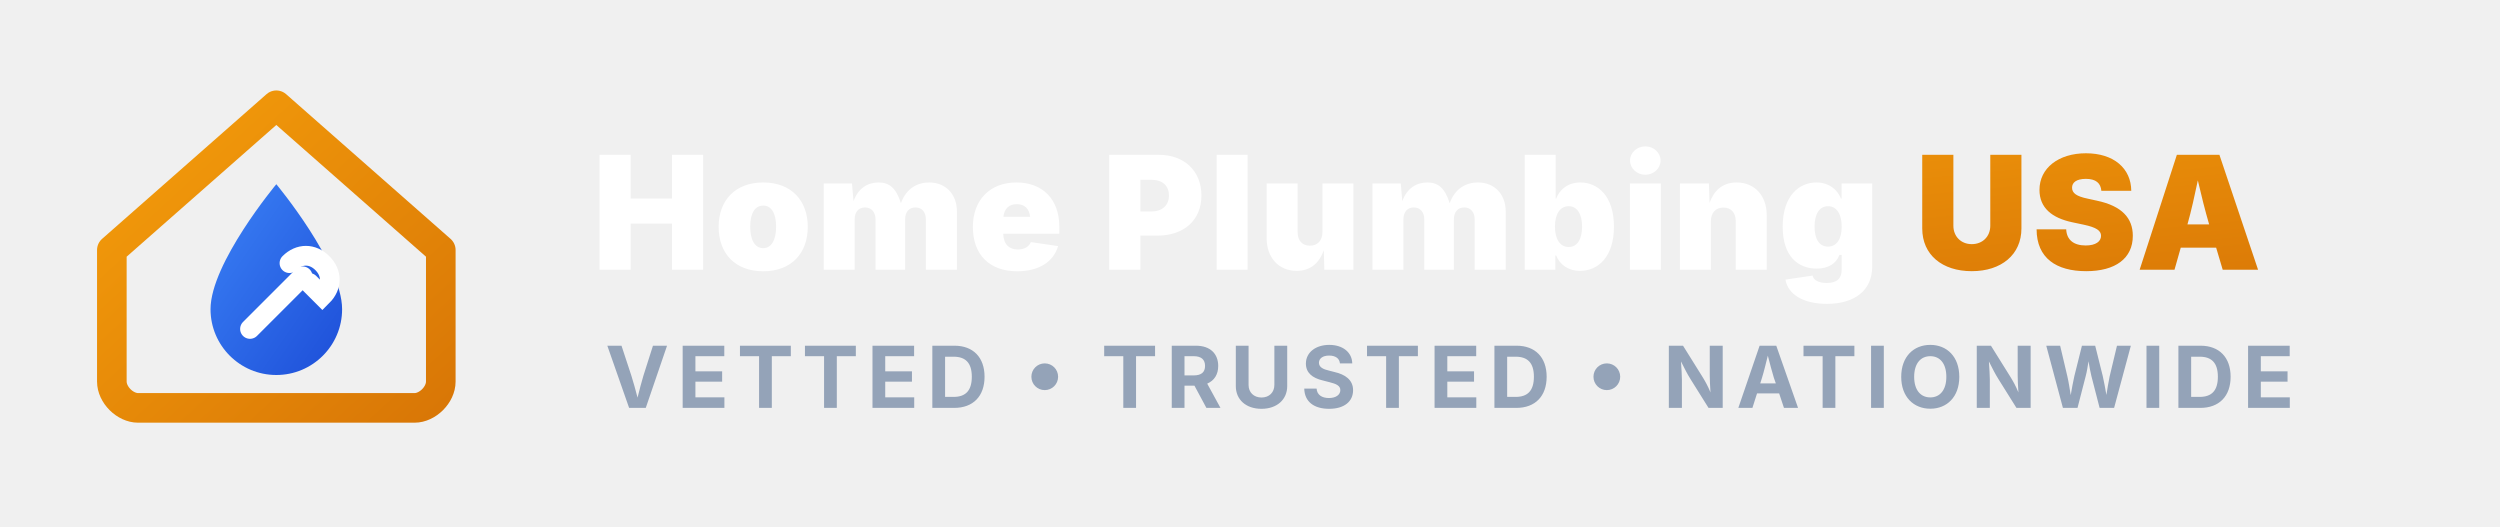
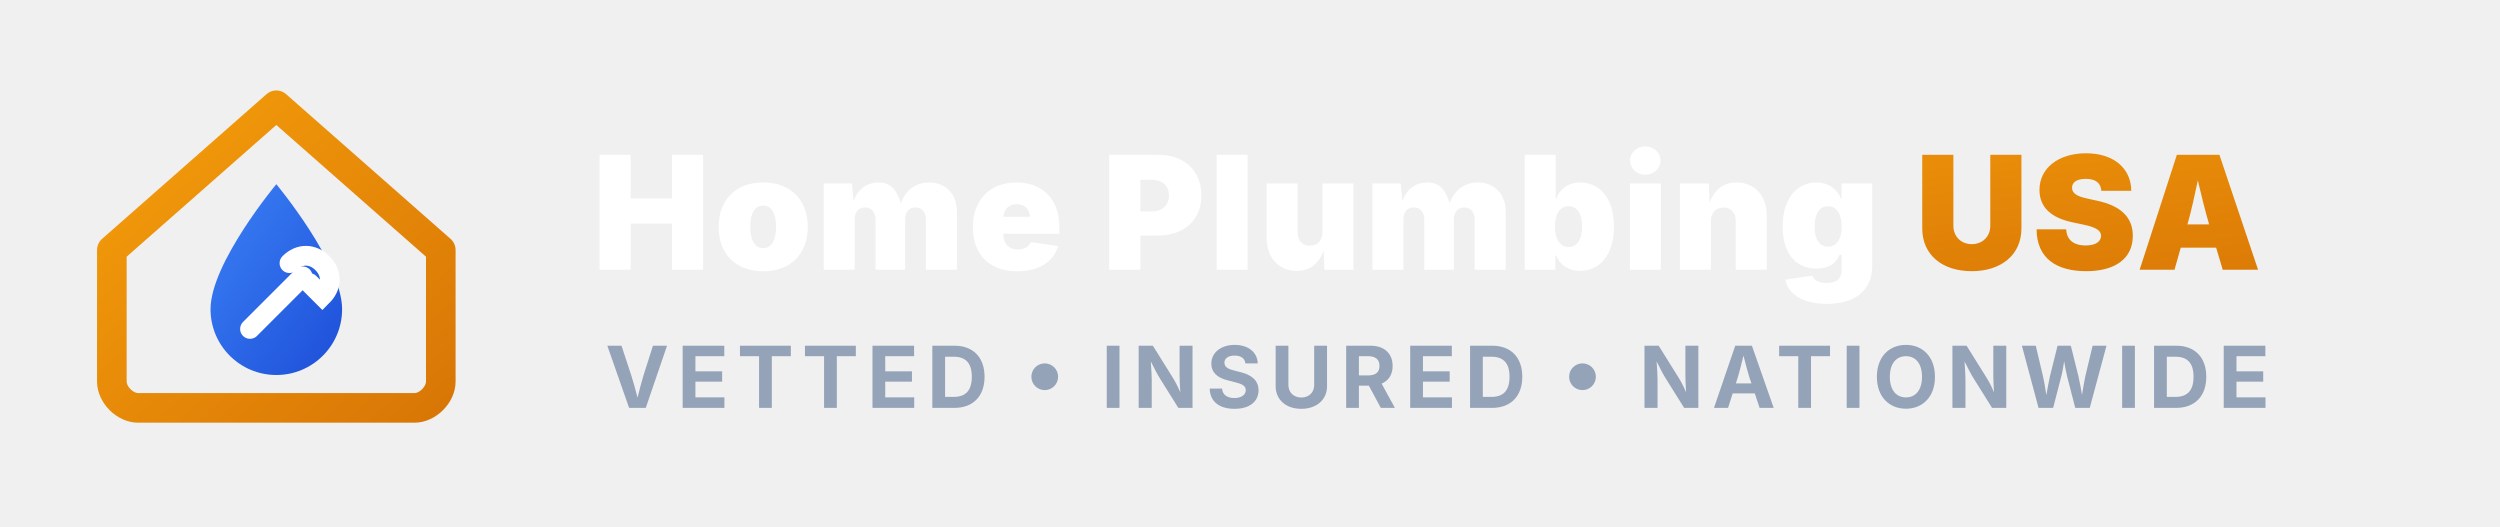
<svg xmlns="http://www.w3.org/2000/svg" viewBox="0 0 380 80" width="380" height="80">
  <defs>
    <linearGradient id="blueGrad" x1="0%" y1="0%" x2="100%" y2="100%">
      <stop offset="0%" stop-color="#3b82f6" />
      <stop offset="100%" stop-color="#1d4ed8" />
    </linearGradient>
    <linearGradient id="goldGrad" x1="0%" y1="0%" x2="100%" y2="100%">
      <stop offset="0%" stop-color="#f59e0b" />
      <stop offset="100%" stop-color="#d97706" />
    </linearGradient>
  </defs>
  <g transform="translate(12, 10)">
    <path d="M 5 28 L 30 6 L 55 28 L 55 48 C 55 50 53 52 51 52 L 9 52 C 7 52 5 50 5 48 Z" fill="none" stroke="url(#goldGrad)" stroke-width="4.5" stroke-linejoin="round" stroke-linecap="round" />
    <path d="M 30 18 C 30 18, 20 30, 20 37 A 10 10 0 0 0 40 37 C 40 30, 30 18, 30 18 Z" fill="url(#blueGrad)" />
    <path d="M 26 40 L 34 32" stroke="#ffffff" stroke-width="3" stroke-linecap="round" />
    <path d="M 32 30 C 33.5 28.5 35.5 28.5 37 30 C 38.5 31.5 38.5 33.5 37 35 L 35 33" stroke="#ffffff" stroke-width="3" stroke-linecap="round" fill="none" />
  </g>
  <g transform="translate(90, 15)">
    <text x="0" y="26" font-family="'Outfit', 'Inter', sans-serif" font-size="24" font-weight="900" fill="#ffffff" letter-spacing="0.5">Home Plumbing <tspan fill="url(#goldGrad)">USA</tspan>
    </text>
-     <text x="2" y="47" font-family="'Inter', sans-serif" font-size="13" font-weight="700" fill="#94a3b8" letter-spacing="1.2">VETTED • TRUSTED • NATIONWIDE</text>
+     <text x="2" y="47" font-family="'Inter', sans-serif" font-size="13" font-weight="700" fill="#94a3b8" letter-spacing="1.2">VETTED • INSURED • NATIONWIDE</text>
  </g>
</svg>
